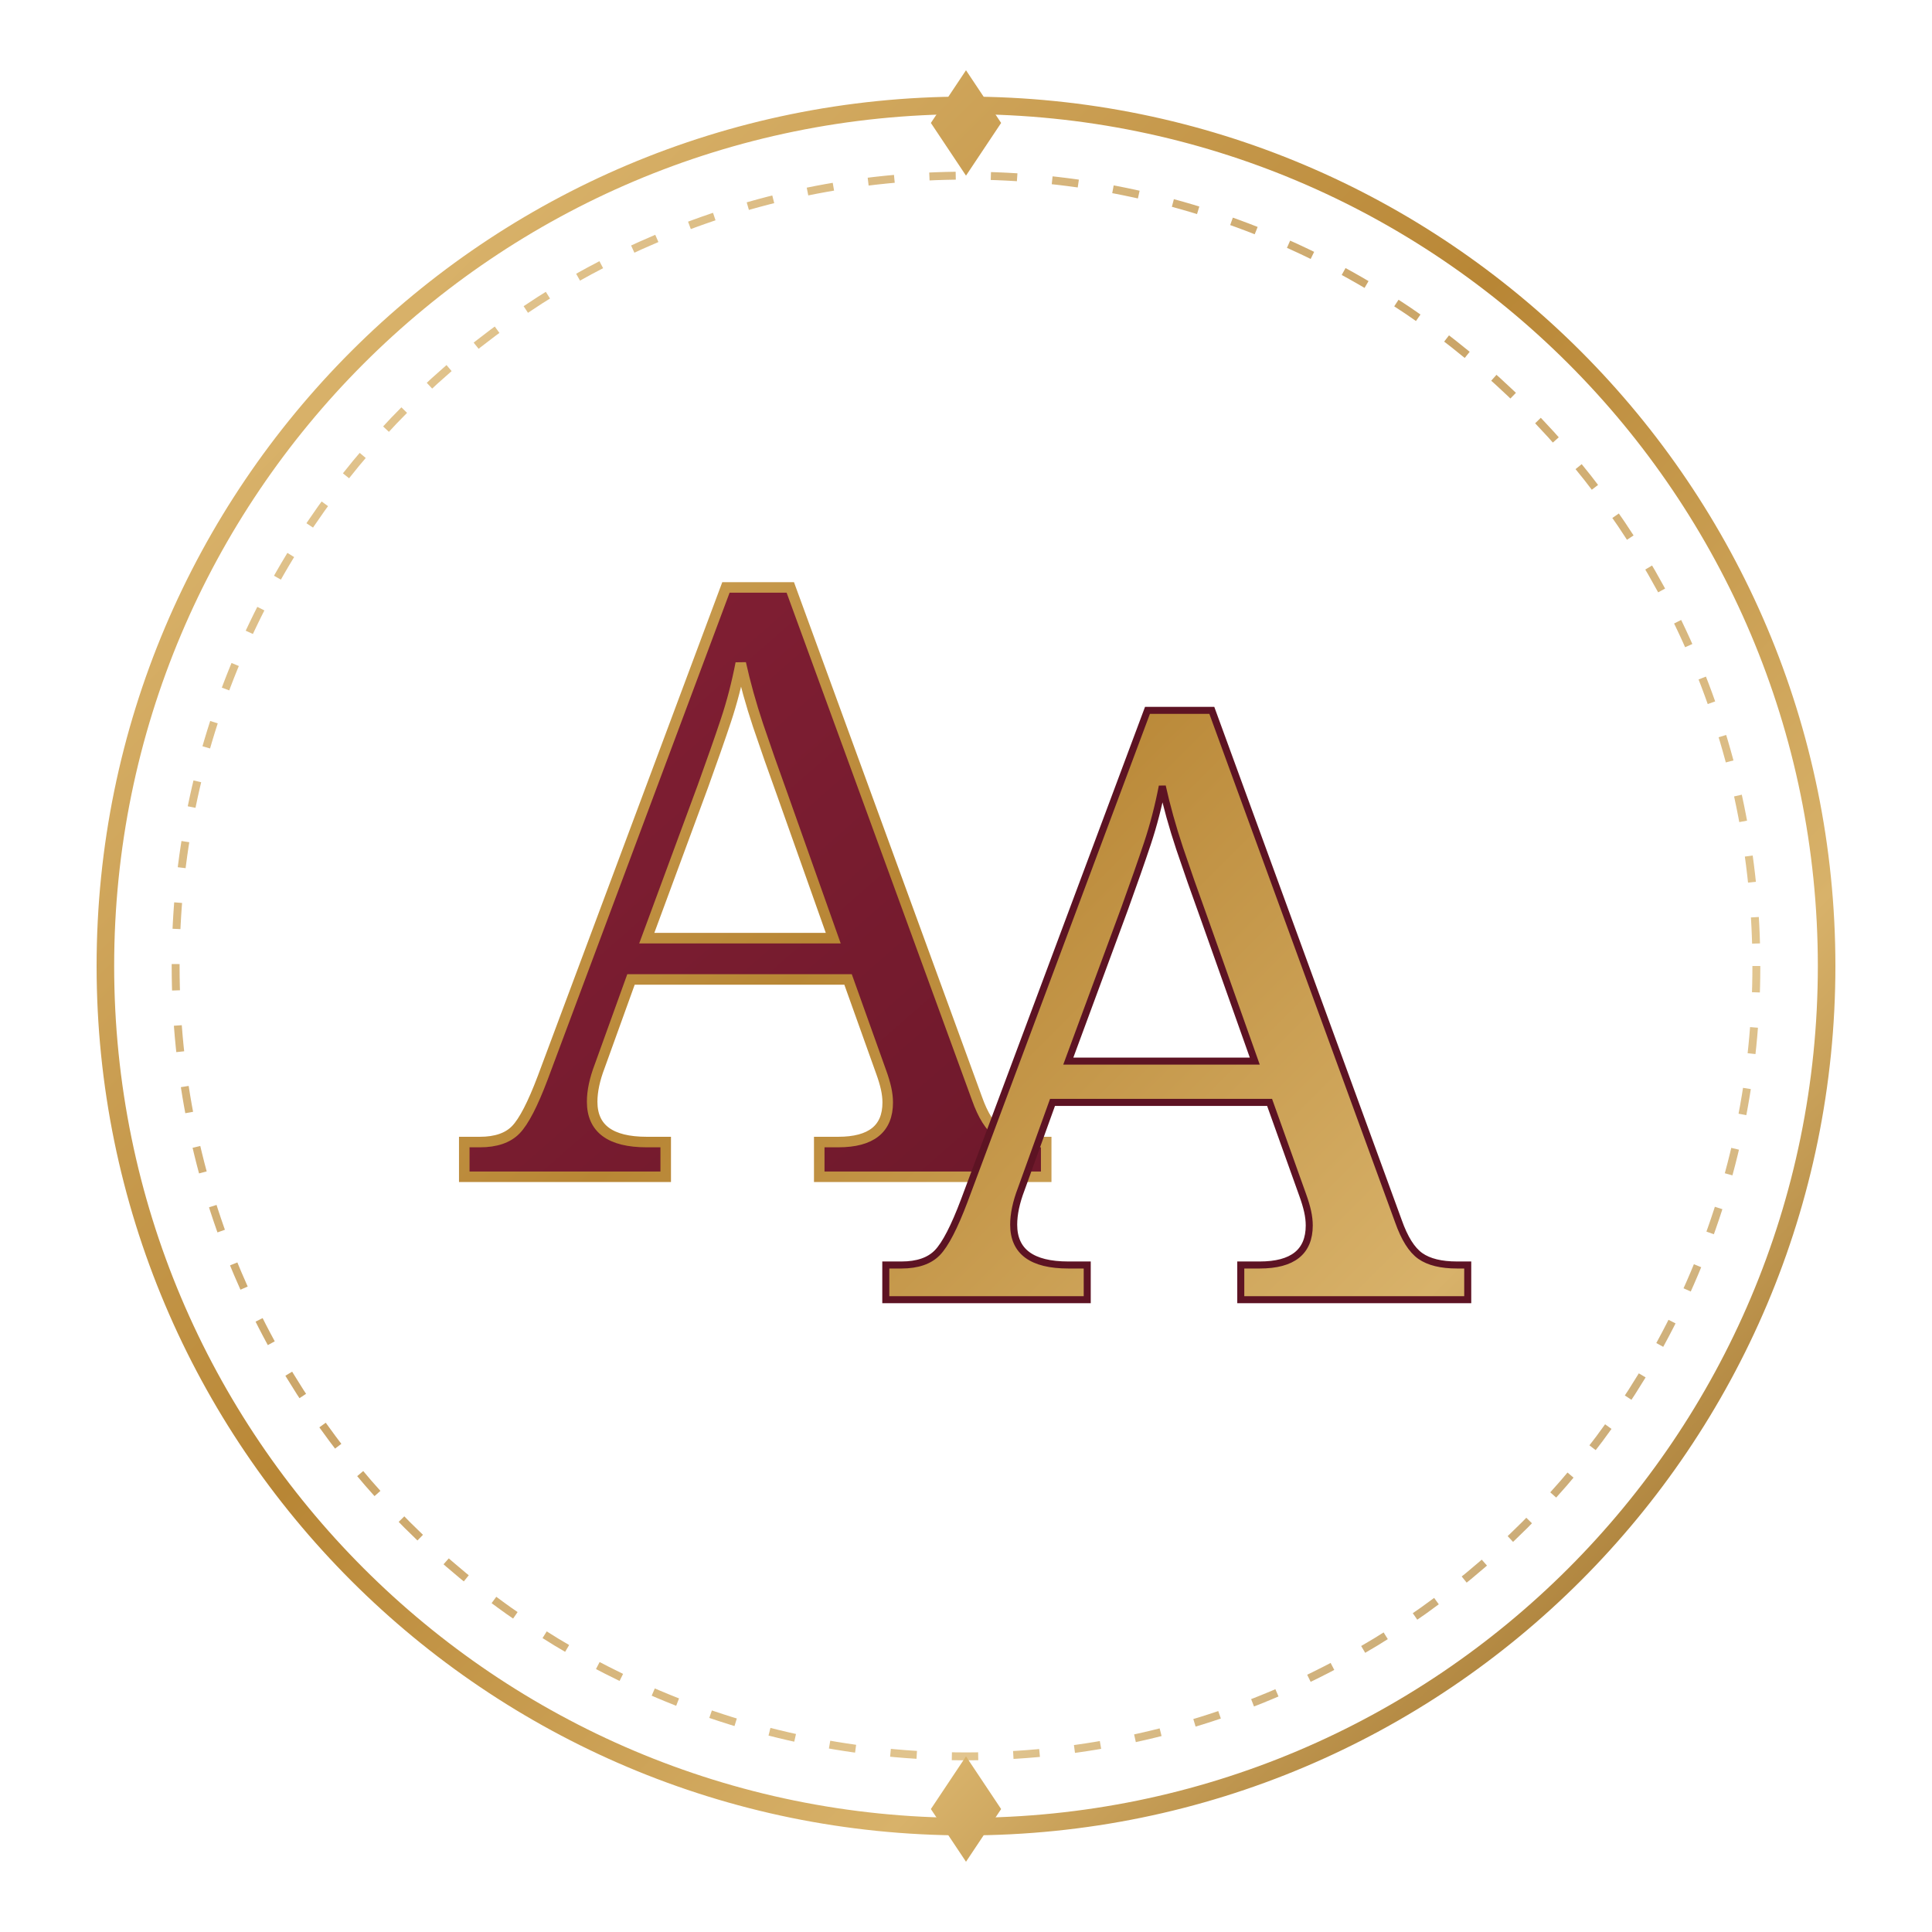
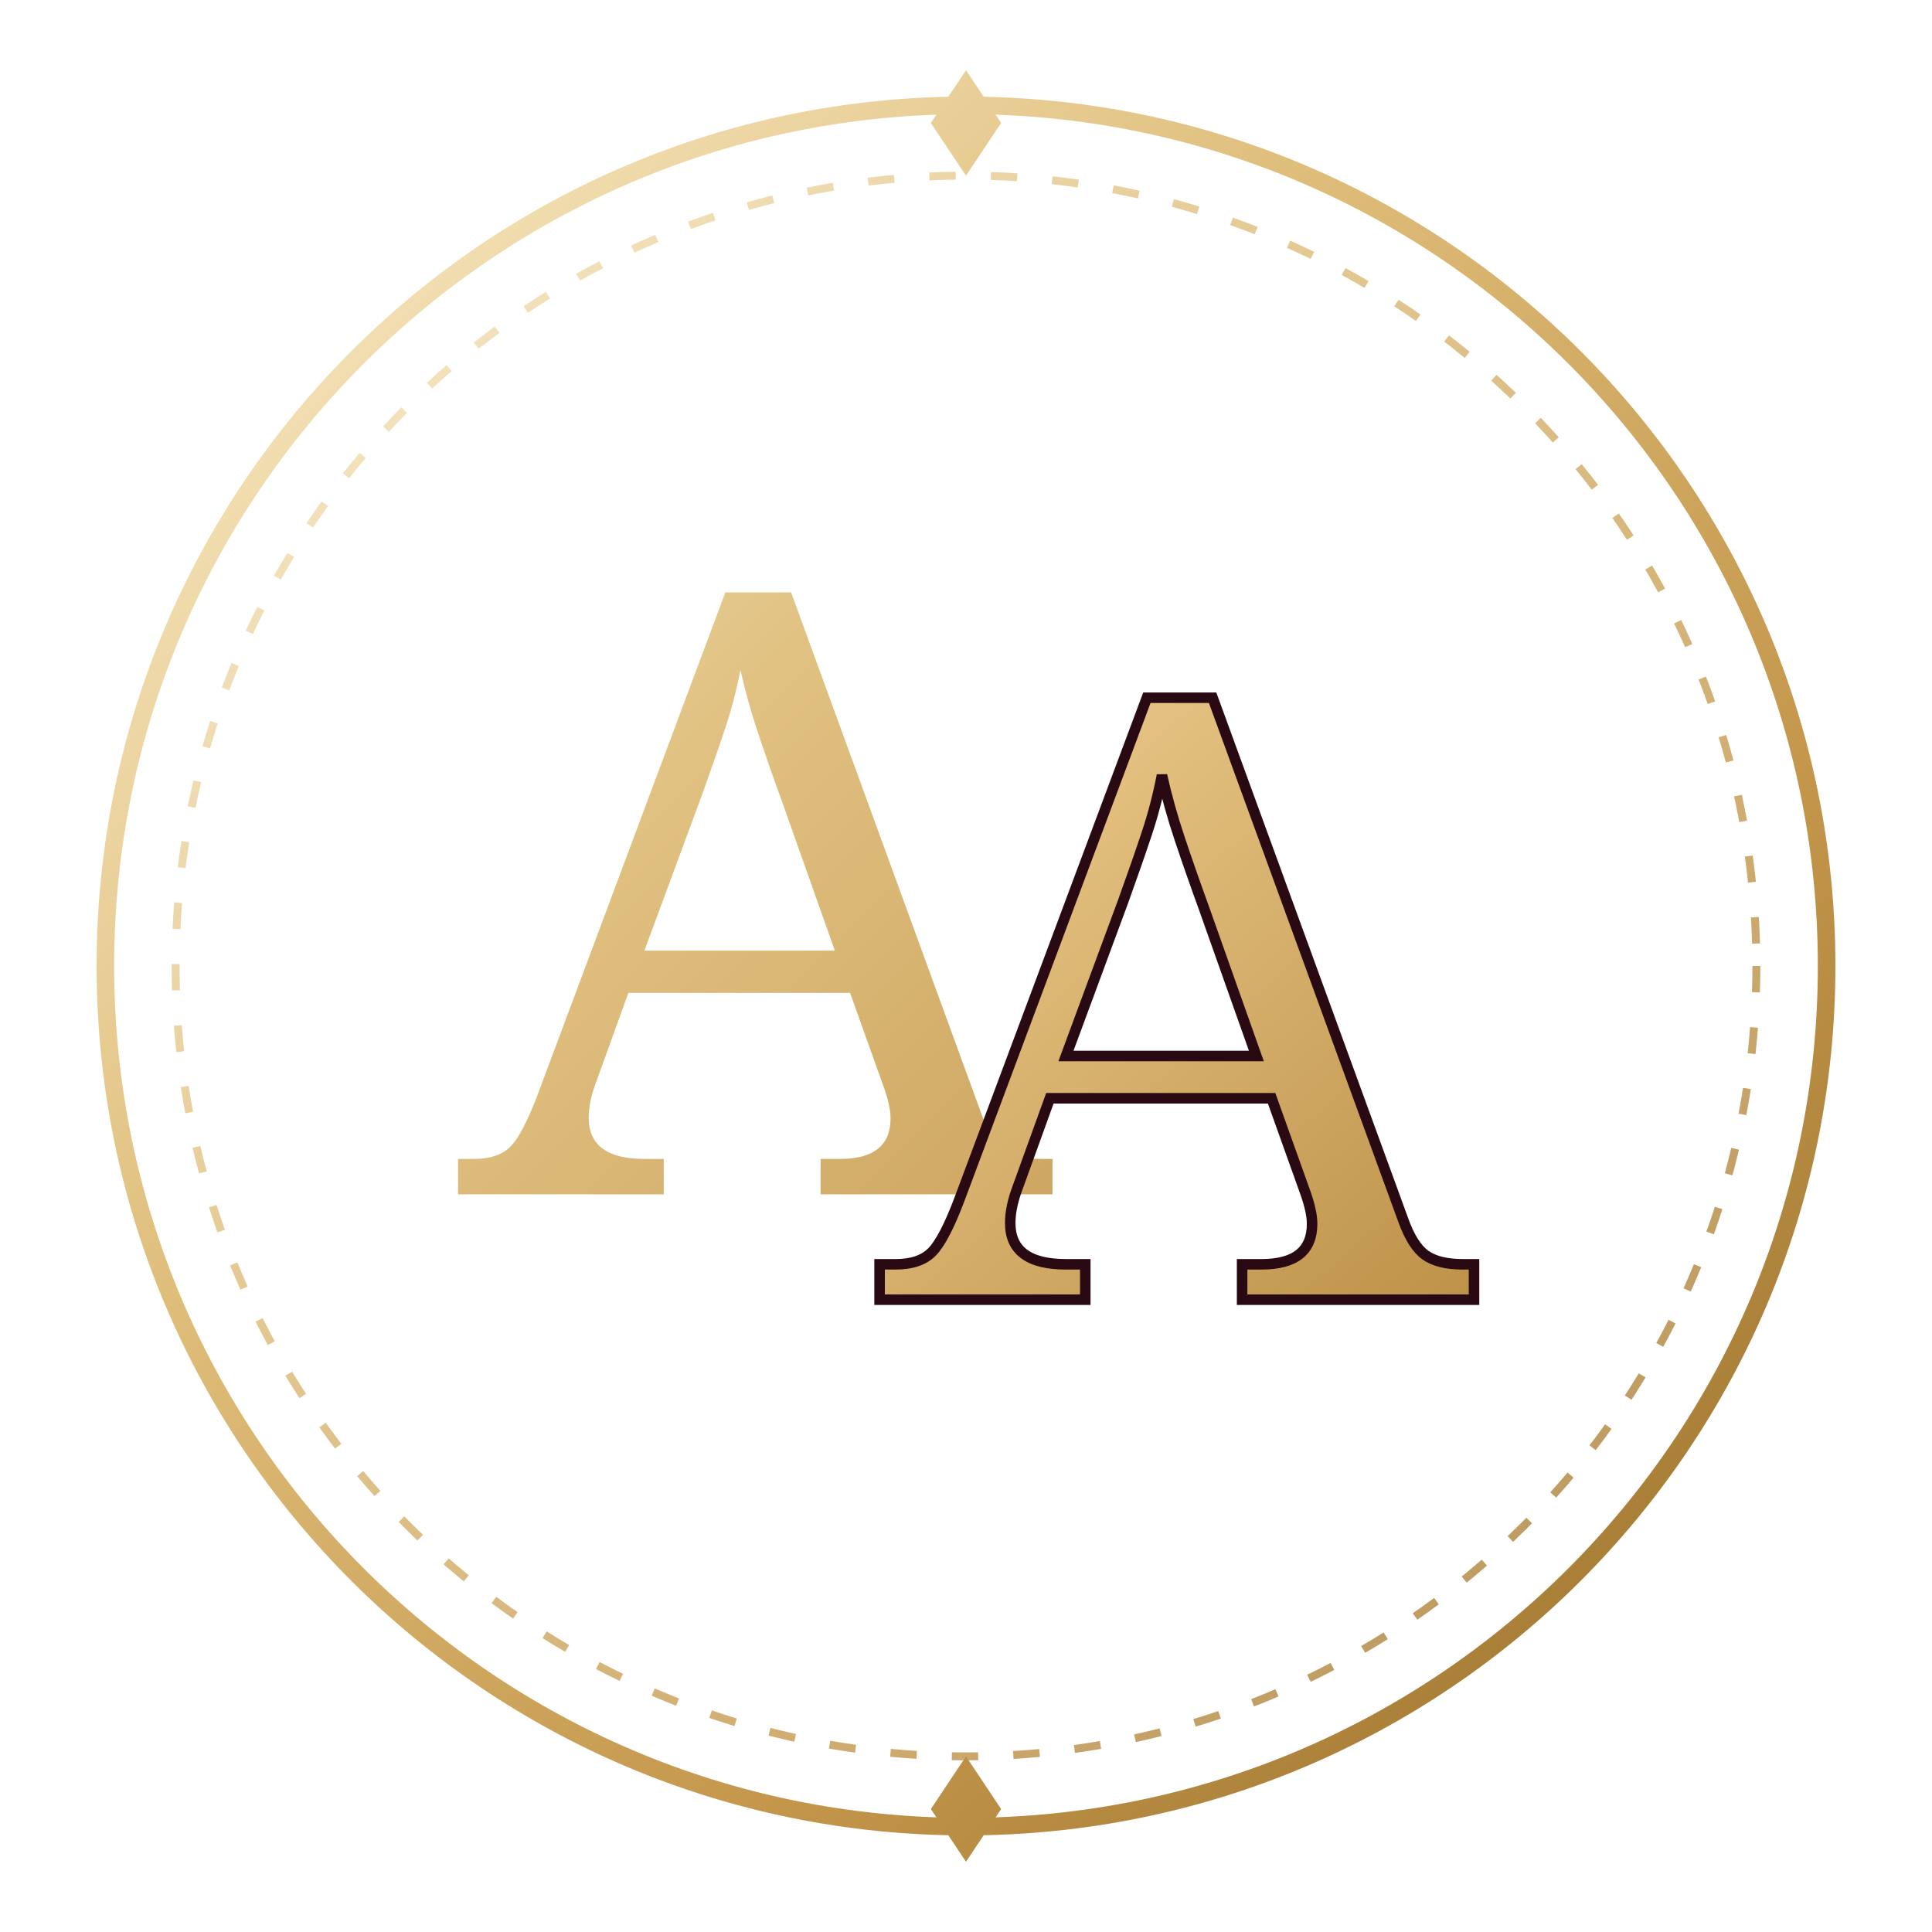
<svg xmlns="http://www.w3.org/2000/svg" viewBox="0 0 220 220" fill="none">
  <defs>
    <linearGradient id="goldGrad" x1="20" y1="20" x2="200" y2="200" gradientUnits="userSpaceOnUse">
-       <stop offset="0%" stop-color="#e3c07b" />
-       <stop offset="45%" stop-color="#b88635" />
-       <stop offset="75%" stop-color="#d8b26a" />
-       <stop offset="100%" stop-color="#936520" />
+       <stop offset="0%" stop-color="#faecc9" />
+       <stop offset="35%" stop-color="#dfbe7b" />
+       <stop offset="70%" stop-color="#c4974c" />
+       <stop offset="100%" stop-color="#9a712c" />
    </linearGradient>
-     <linearGradient id="maroonGrad" x1="40" y1="30" x2="180" y2="190" gradientUnits="userSpaceOnUse">
-       <stop offset="0%" stop-color="#8b2238" />
-       <stop offset="100%" stop-color="#5d1323" />
+     <linearGradient id="goldGrad2" x1="50" y1="30" x2="190" y2="190" gradientUnits="userSpaceOnUse">
+       <stop offset="0%" stop-color="#fff5dc" />
+       <stop offset="45%" stop-color="#e2bf7e" />
+       <stop offset="85%" stop-color="#b6893e" />
+       <stop offset="100%" stop-color="#8d6323" />
    </linearGradient>
  </defs>
  <circle cx="110" cy="110" r="98" stroke="url(#goldGrad)" stroke-width="2" />
-   <circle cx="110" cy="110" r="90" stroke="url(#goldGrad)" stroke-width="0.9" stroke-dasharray="3 4" opacity="0.75" />
+   <circle cx="110" cy="110" r="90" stroke="url(#goldGrad)" stroke-width="0.9" stroke-dasharray="3 4" opacity="0.8" />
  <path d="M110 8 L114 14 L110 20 L106 14 Z" fill="url(#goldGrad)" />
  <path d="M110 200 L114 206 L110 212 L106 206 Z" fill="url(#goldGrad)" />
-   <text x="86" y="134" text-anchor="middle" font-family="'Cormorant Garamond', Georgia, serif" font-size="94" font-weight="500" fill="url(#maroonGrad)" stroke="url(#goldGrad)" stroke-width="1.2">A</text>
-   <text x="134" y="148" text-anchor="middle" font-family="'Cormorant Garamond', Georgia, serif" font-size="94" font-weight="500" fill="url(#goldGrad)" stroke="#5d1323" stroke-width="0.8">A</text>
+   <text x="86" y="136" text-anchor="middle" font-family="'Cormorant Garamond', Georgia, serif" font-size="96" font-weight="500" fill="url(#goldGrad)" opacity="0.95">A</text>
+   <text x="134" y="148" text-anchor="middle" font-family="'Cormorant Garamond', Georgia, serif" font-size="96" font-weight="500" fill="url(#goldGrad2)" stroke="#2a0a12" stroke-width="1.2">A</text>
</svg>
